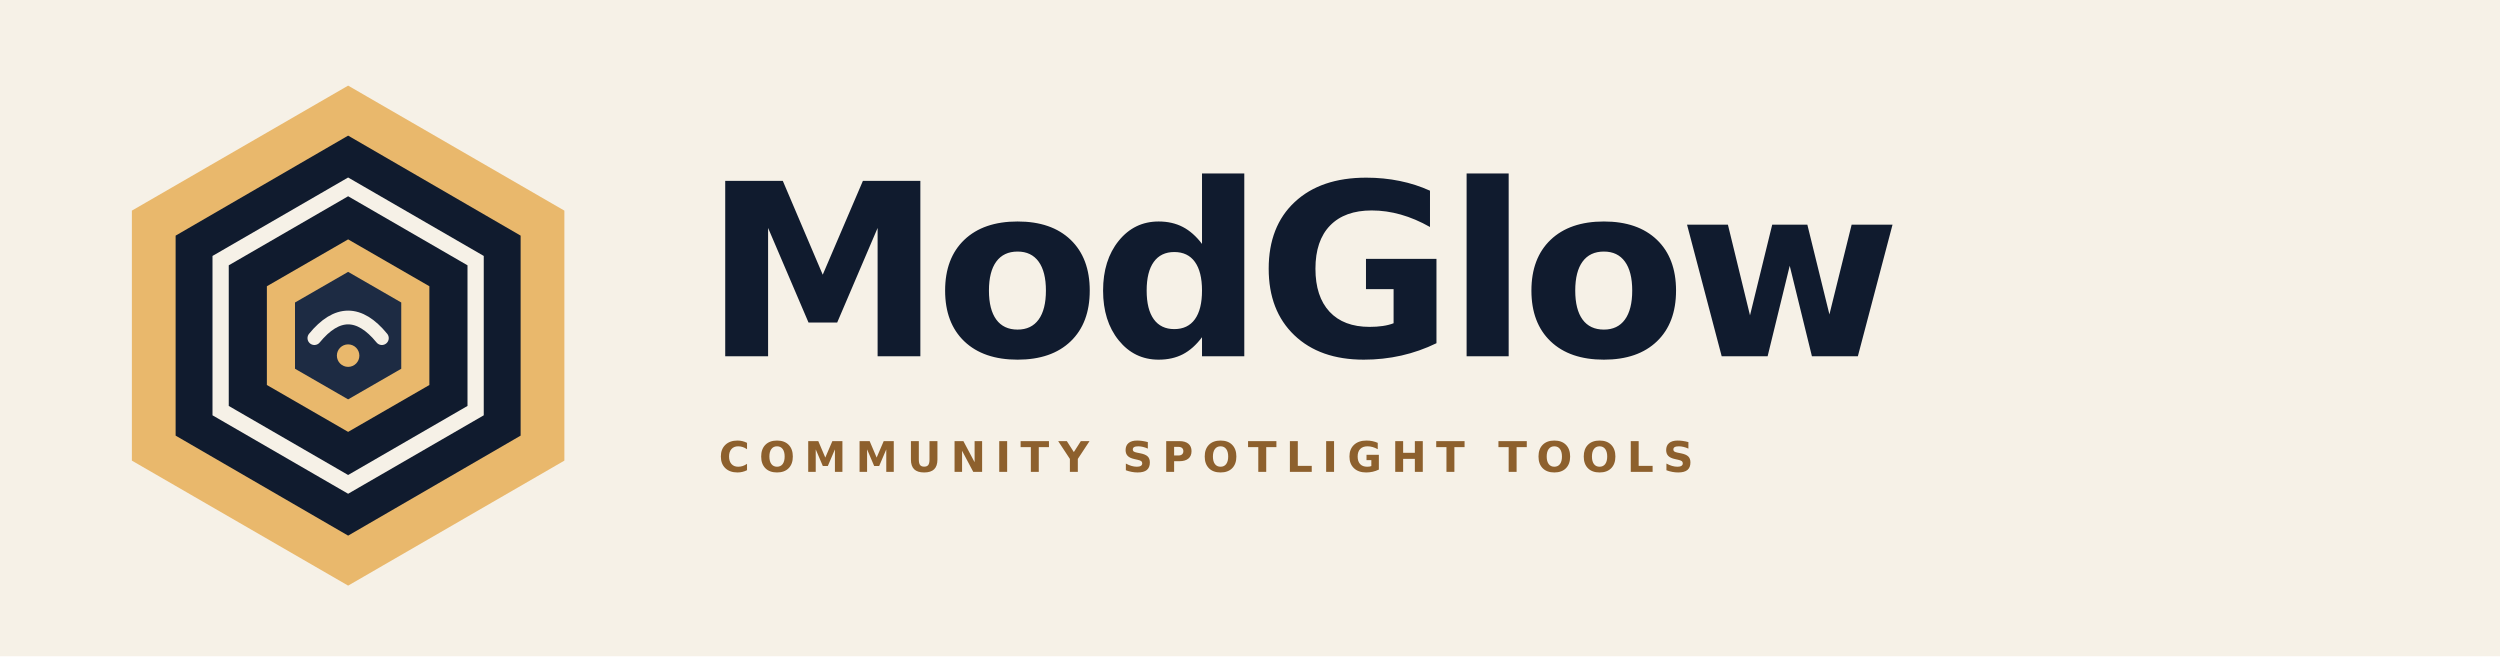
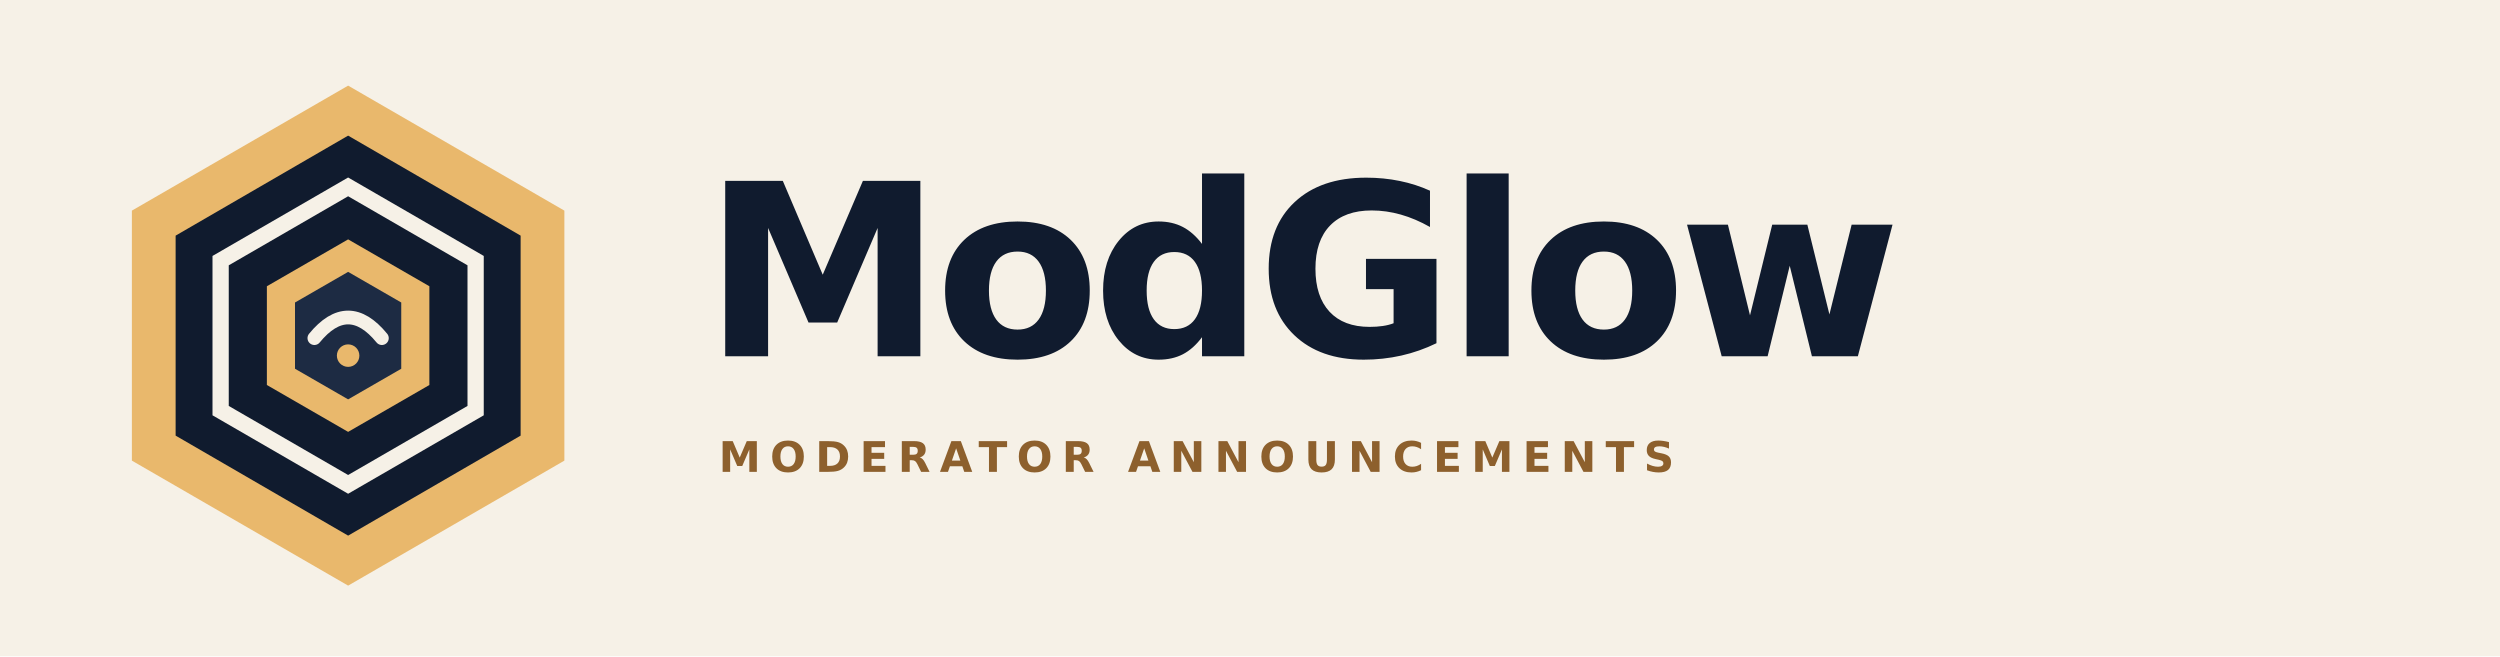
<svg xmlns="http://www.w3.org/2000/svg" width="1600" height="420" viewBox="0 0 1600 420">
  <defs />
  <rect width="1600" height="420" fill="#F6F1E7" />
  <g transform="translate(18 18) scale(.40)">
    <g>
      <path d="M512 92 L858 292 L858 692 L512 892 L166 692 L166 292 Z" fill="#E9B86C" />
      <path d="M512 172 L788 332 L788 652 L512 812 L236 652 L236 332 Z" fill="#101B2E" />
      <path d="M512 254 L716 372 L716 612 L512 730 L308 612 L308 372 Z" fill="none" stroke="#F6F1E7" stroke-width="26" />
      <path d="M512 338 L642 413 L642 571 L512 646 L382 571 L382 413 Z" fill="#E9B86C" />
      <path d="M512 390 L597 439 L597 545 L512 594 L427 545 L427 439 Z" fill="#1D2B43" />
      <path d="M458 496 Q512 430 566 496" fill="none" stroke="#F6F1E7" stroke-width="22" stroke-linecap="round" />
      <circle cx="512" cy="524" r="18" fill="#E9B86C" />
    </g>
  </g>
  <text x="450" y="228" font-family="DejaVu Sans, Arial, sans-serif" font-size="154" font-weight="800" letter-spacing="-5" fill="#101B2E">ModGlow</text>
-   <text x="460" y="302" font-family="DejaVu Sans, Arial, sans-serif" font-size="27" font-weight="700" letter-spacing="6" fill="#8D602D">COMMUNITY SPOTLIGHT TOOLS</text>
+   <text x="460" y="302" font-family="DejaVu Sans, Arial, sans-serif" font-size="27" font-weight="700" letter-spacing="6" fill="#8D602D">MODERATOR ANNOUNCEMENTS</text>
</svg>
